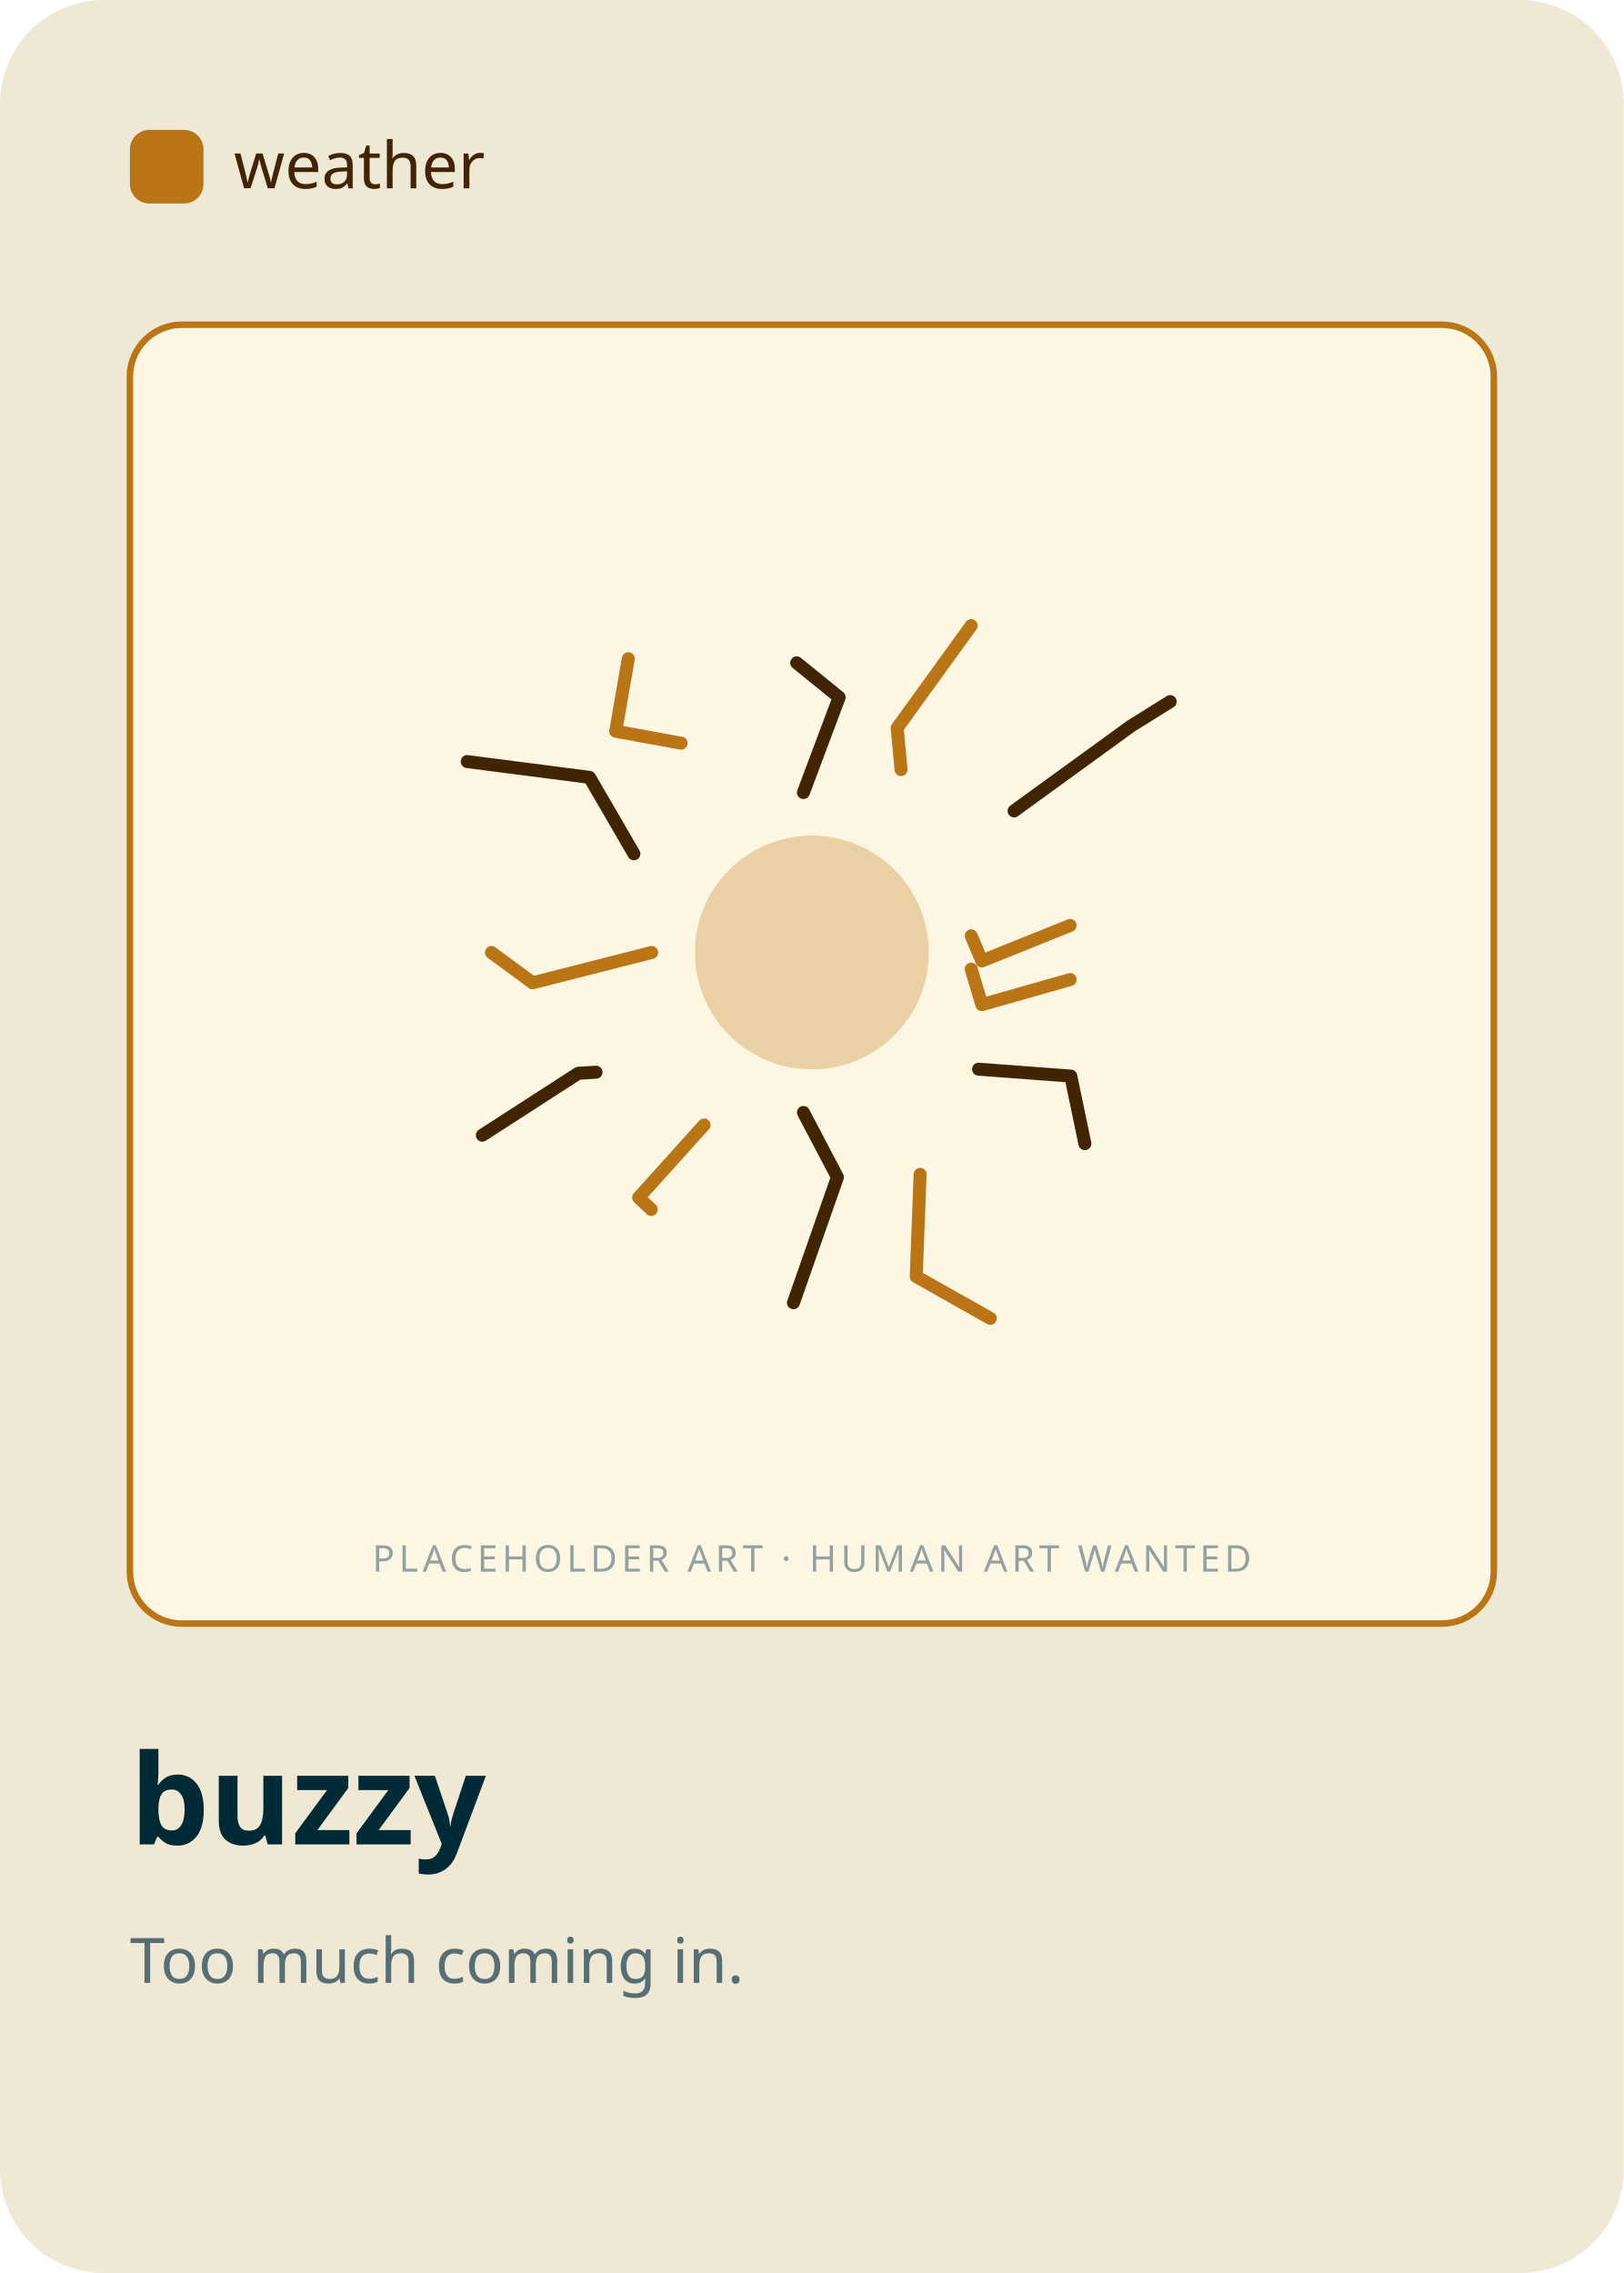
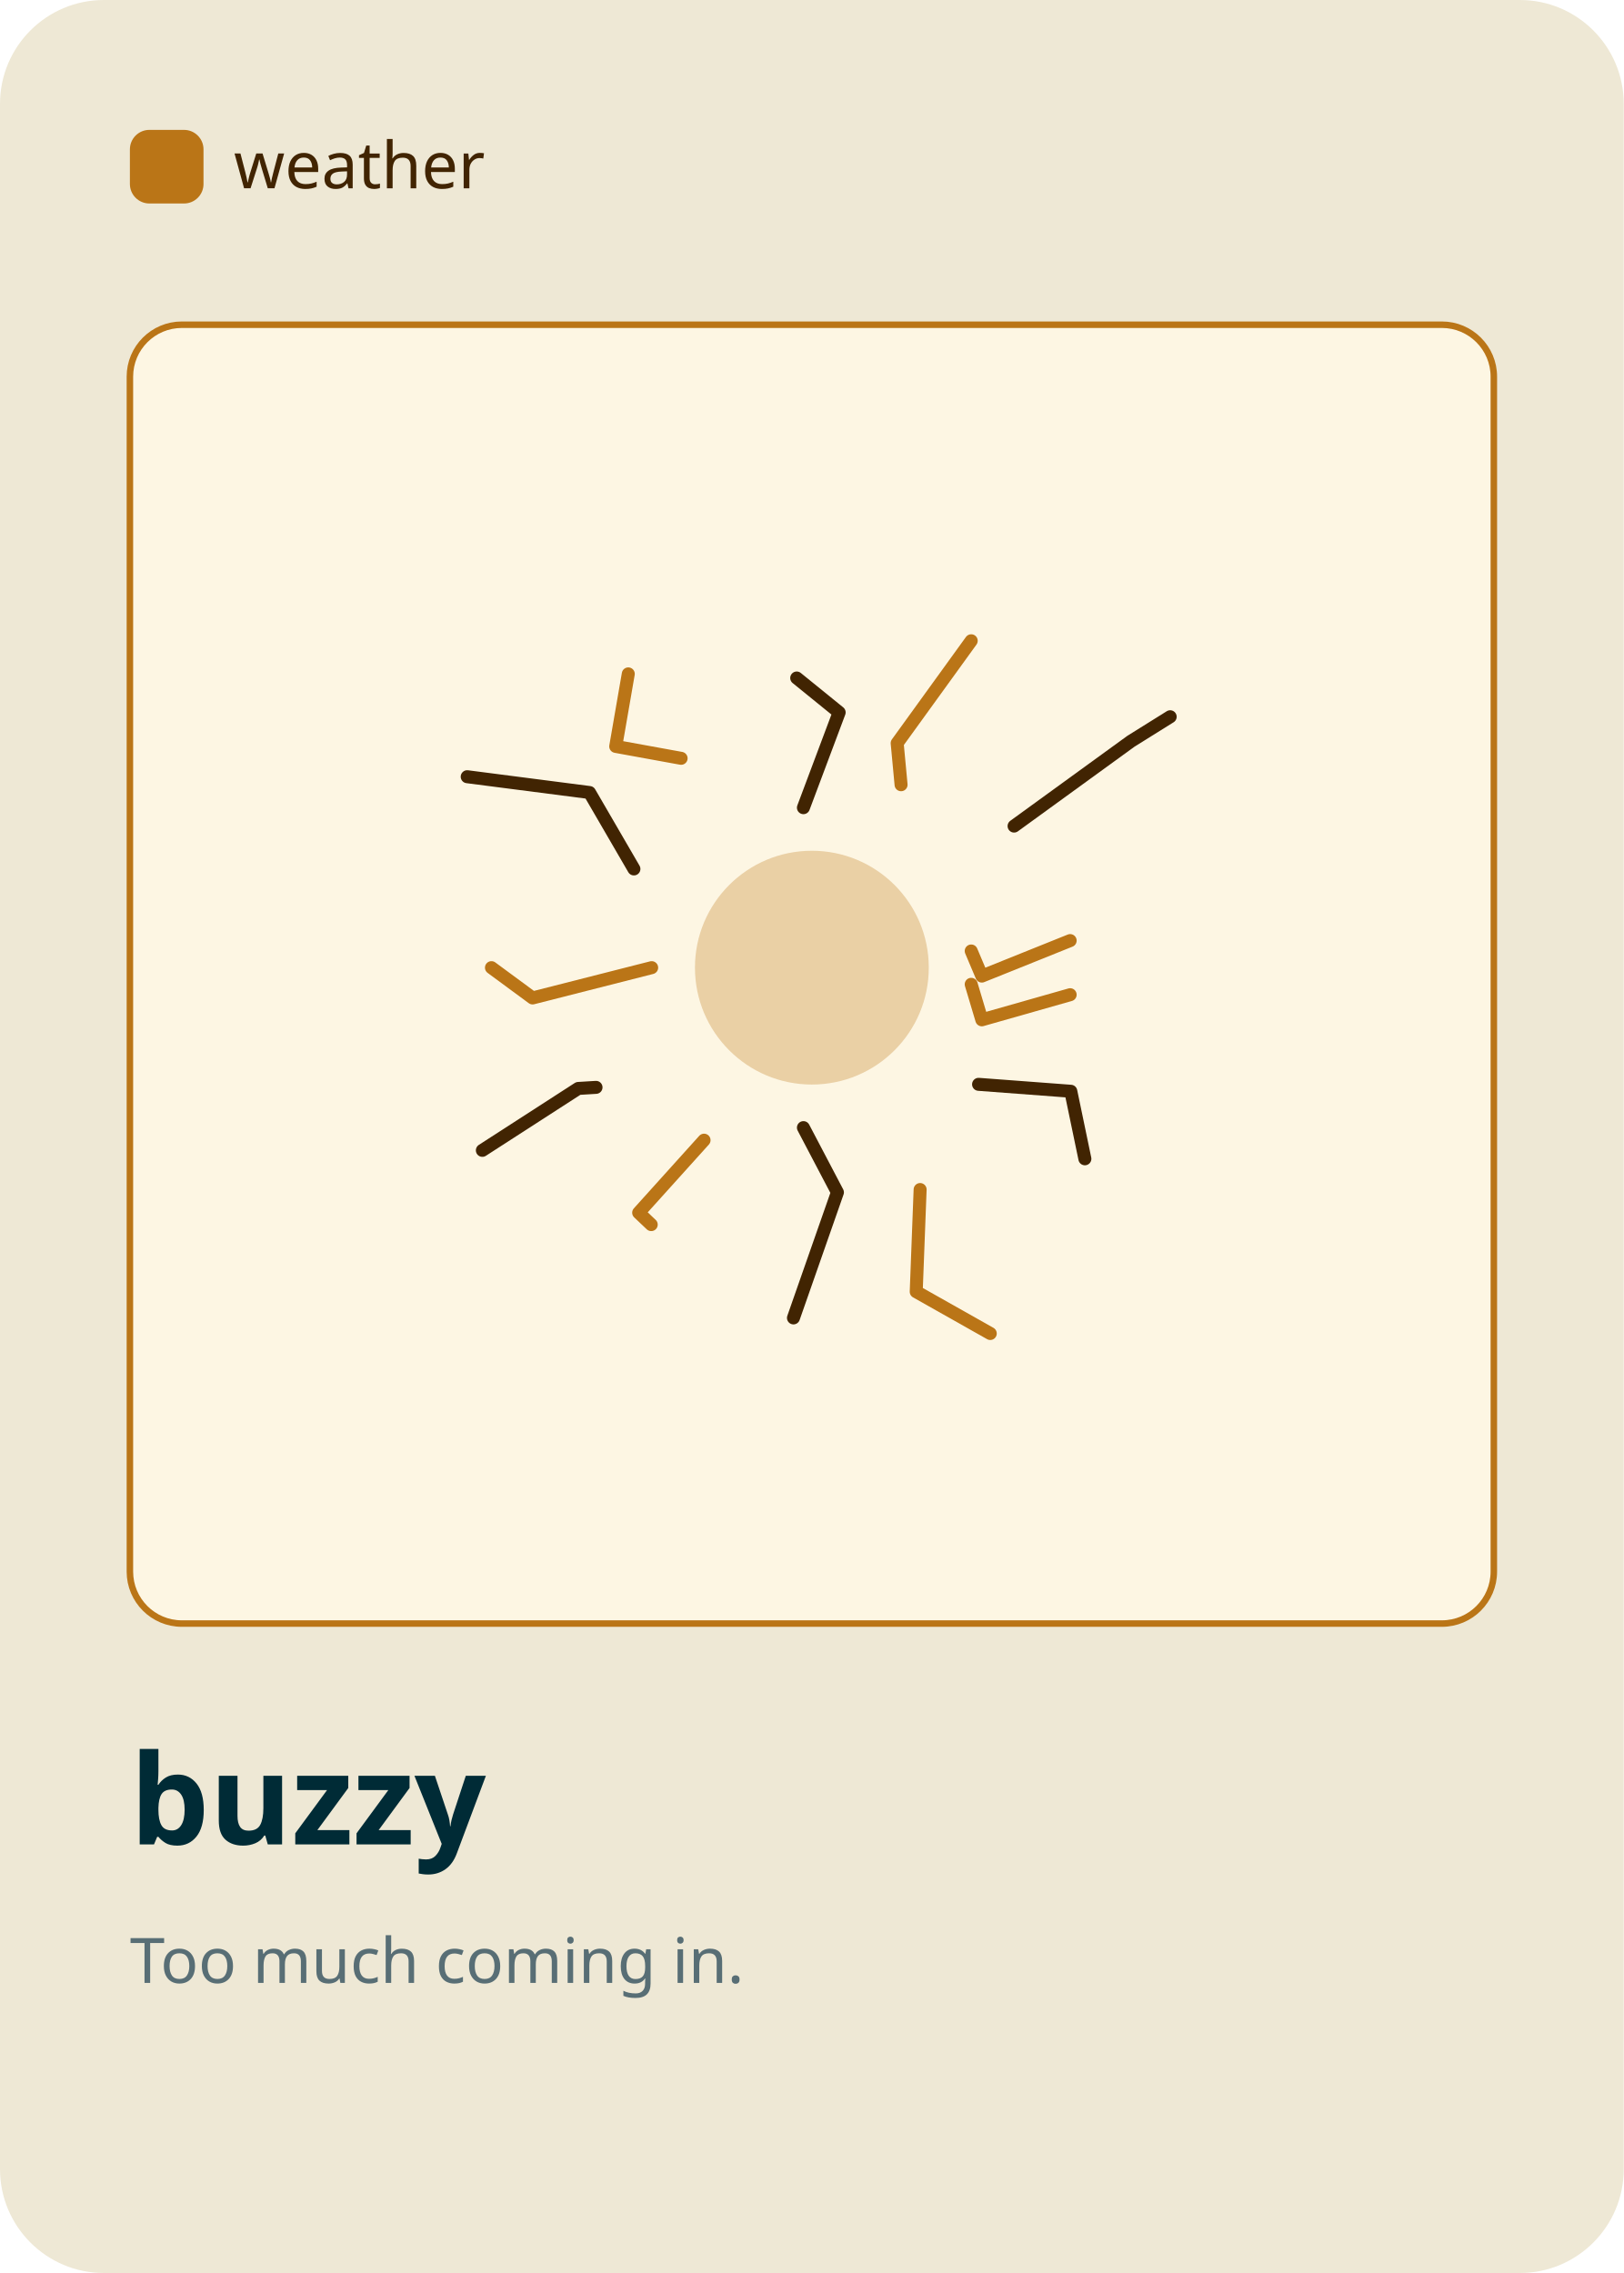
<svg xmlns="http://www.w3.org/2000/svg" viewBox="0 0 750 1050" width="750" height="1050">
  <defs>
    <clipPath id="art-window">
      <rect x="60" y="150" width="630" height="600" rx="24" />
    </clipPath>
  </defs>
  <rect x="0" y="0" width="750" height="1050" rx="48" fill="#eee8d5" />
  <rect x="60" y="60" width="34" height="34" rx="9" fill="#BA7517" />
  <text x="108" y="87" font-family="'Atkinson Hyperlegible','Atkinson Hyperlegible Next',sans-serif" font-size="30" font-weight="500" fill="#412402">weather</text>
  <rect id="art" x="60" y="150" width="630" height="600" rx="24" fill="#fdf6e3" />
  <g id="art-illustration" clip-path="url(#art-window)">
-     <g transform="translate(60 178)">
+     <g transform="translate(60 185)">
      <g stroke-linecap="round" stroke-linejoin="round">
        <circle cx="315.0" cy="262.0" r="54.0" fill="#BA7517" fill-opacity="0.3" />
        <polyline points="388.6,269.7 393.5,286.1 434.3,274.5" fill="none" stroke="#BA7517" stroke-width="6" />
        <polyline points="392.0,315.9 434.6,319.1 441.1,350.3" fill="none" stroke="#412402" stroke-width="6" />
        <polyline points="365.0,364.5 363.2,411.7 397.4,431.0" fill="none" stroke="#BA7517" stroke-width="6" />
        <polyline points="311.1,335.9 326.8,365.8 306.5,423.8" fill="none" stroke="#412402" stroke-width="6" />
        <polyline points="265.2,341.7 235.0,375.2 240.8,380.7" fill="none" stroke="#BA7517" stroke-width="6" />
        <polyline points="215.3,317.3 207.1,317.8 162.8,346.4" fill="none" stroke="#412402" stroke-width="6" />
        <polyline points="241.0,262.0 186.0,276.0 167.0,262.0" fill="none" stroke="#BA7517" stroke-width="6" />
        <polyline points="232.8,216.4 212.3,181.1 155.8,173.8" fill="none" stroke="#412402" stroke-width="6" />
        <polyline points="254.6,165.3 224.4,159.8 230.2,126.3" fill="none" stroke="#BA7517" stroke-width="6" />
        <polyline points="311.1,188.1 327.6,144.1 308.0,128.2" fill="none" stroke="#412402" stroke-width="6" />
        <polyline points="356.2,177.5 354.4,158.3 388.6,111.0" fill="none" stroke="#BA7517" stroke-width="6" />
        <polyline points="408.4,196.6 462.4,157.4 480.5,146.1" fill="none" stroke="#412402" stroke-width="6" />
        <polyline points="388.6,254.3 393.5,265.9 434.3,249.5" fill="none" stroke="#BA7517" stroke-width="6" />
      </g>
    </g>
  </g>
  <rect x="60" y="150" width="630" height="600" rx="24" fill="none" stroke="#BA7517" stroke-width="3" />
-   <text x="375" y="726" text-anchor="middle" font-family="'Atkinson Hyperlegible','Atkinson Hyperlegible Next',sans-serif" font-size="17" fill="#93a1a1" letter-spacing="2">PLACEHOLDER ART · HUMAN ART WANTED</text>
  <text x="60" y="852" font-family="'Atkinson Hyperlegible','Atkinson Hyperlegible Next',sans-serif" font-size="58" font-weight="700" fill="#002b36">buzzy</text>
  <text x="60" y="916" font-family="'Atkinson Hyperlegible','Atkinson Hyperlegible Next',sans-serif" font-size="29" fill="#586e75">Too much coming in.</text>
</svg>
